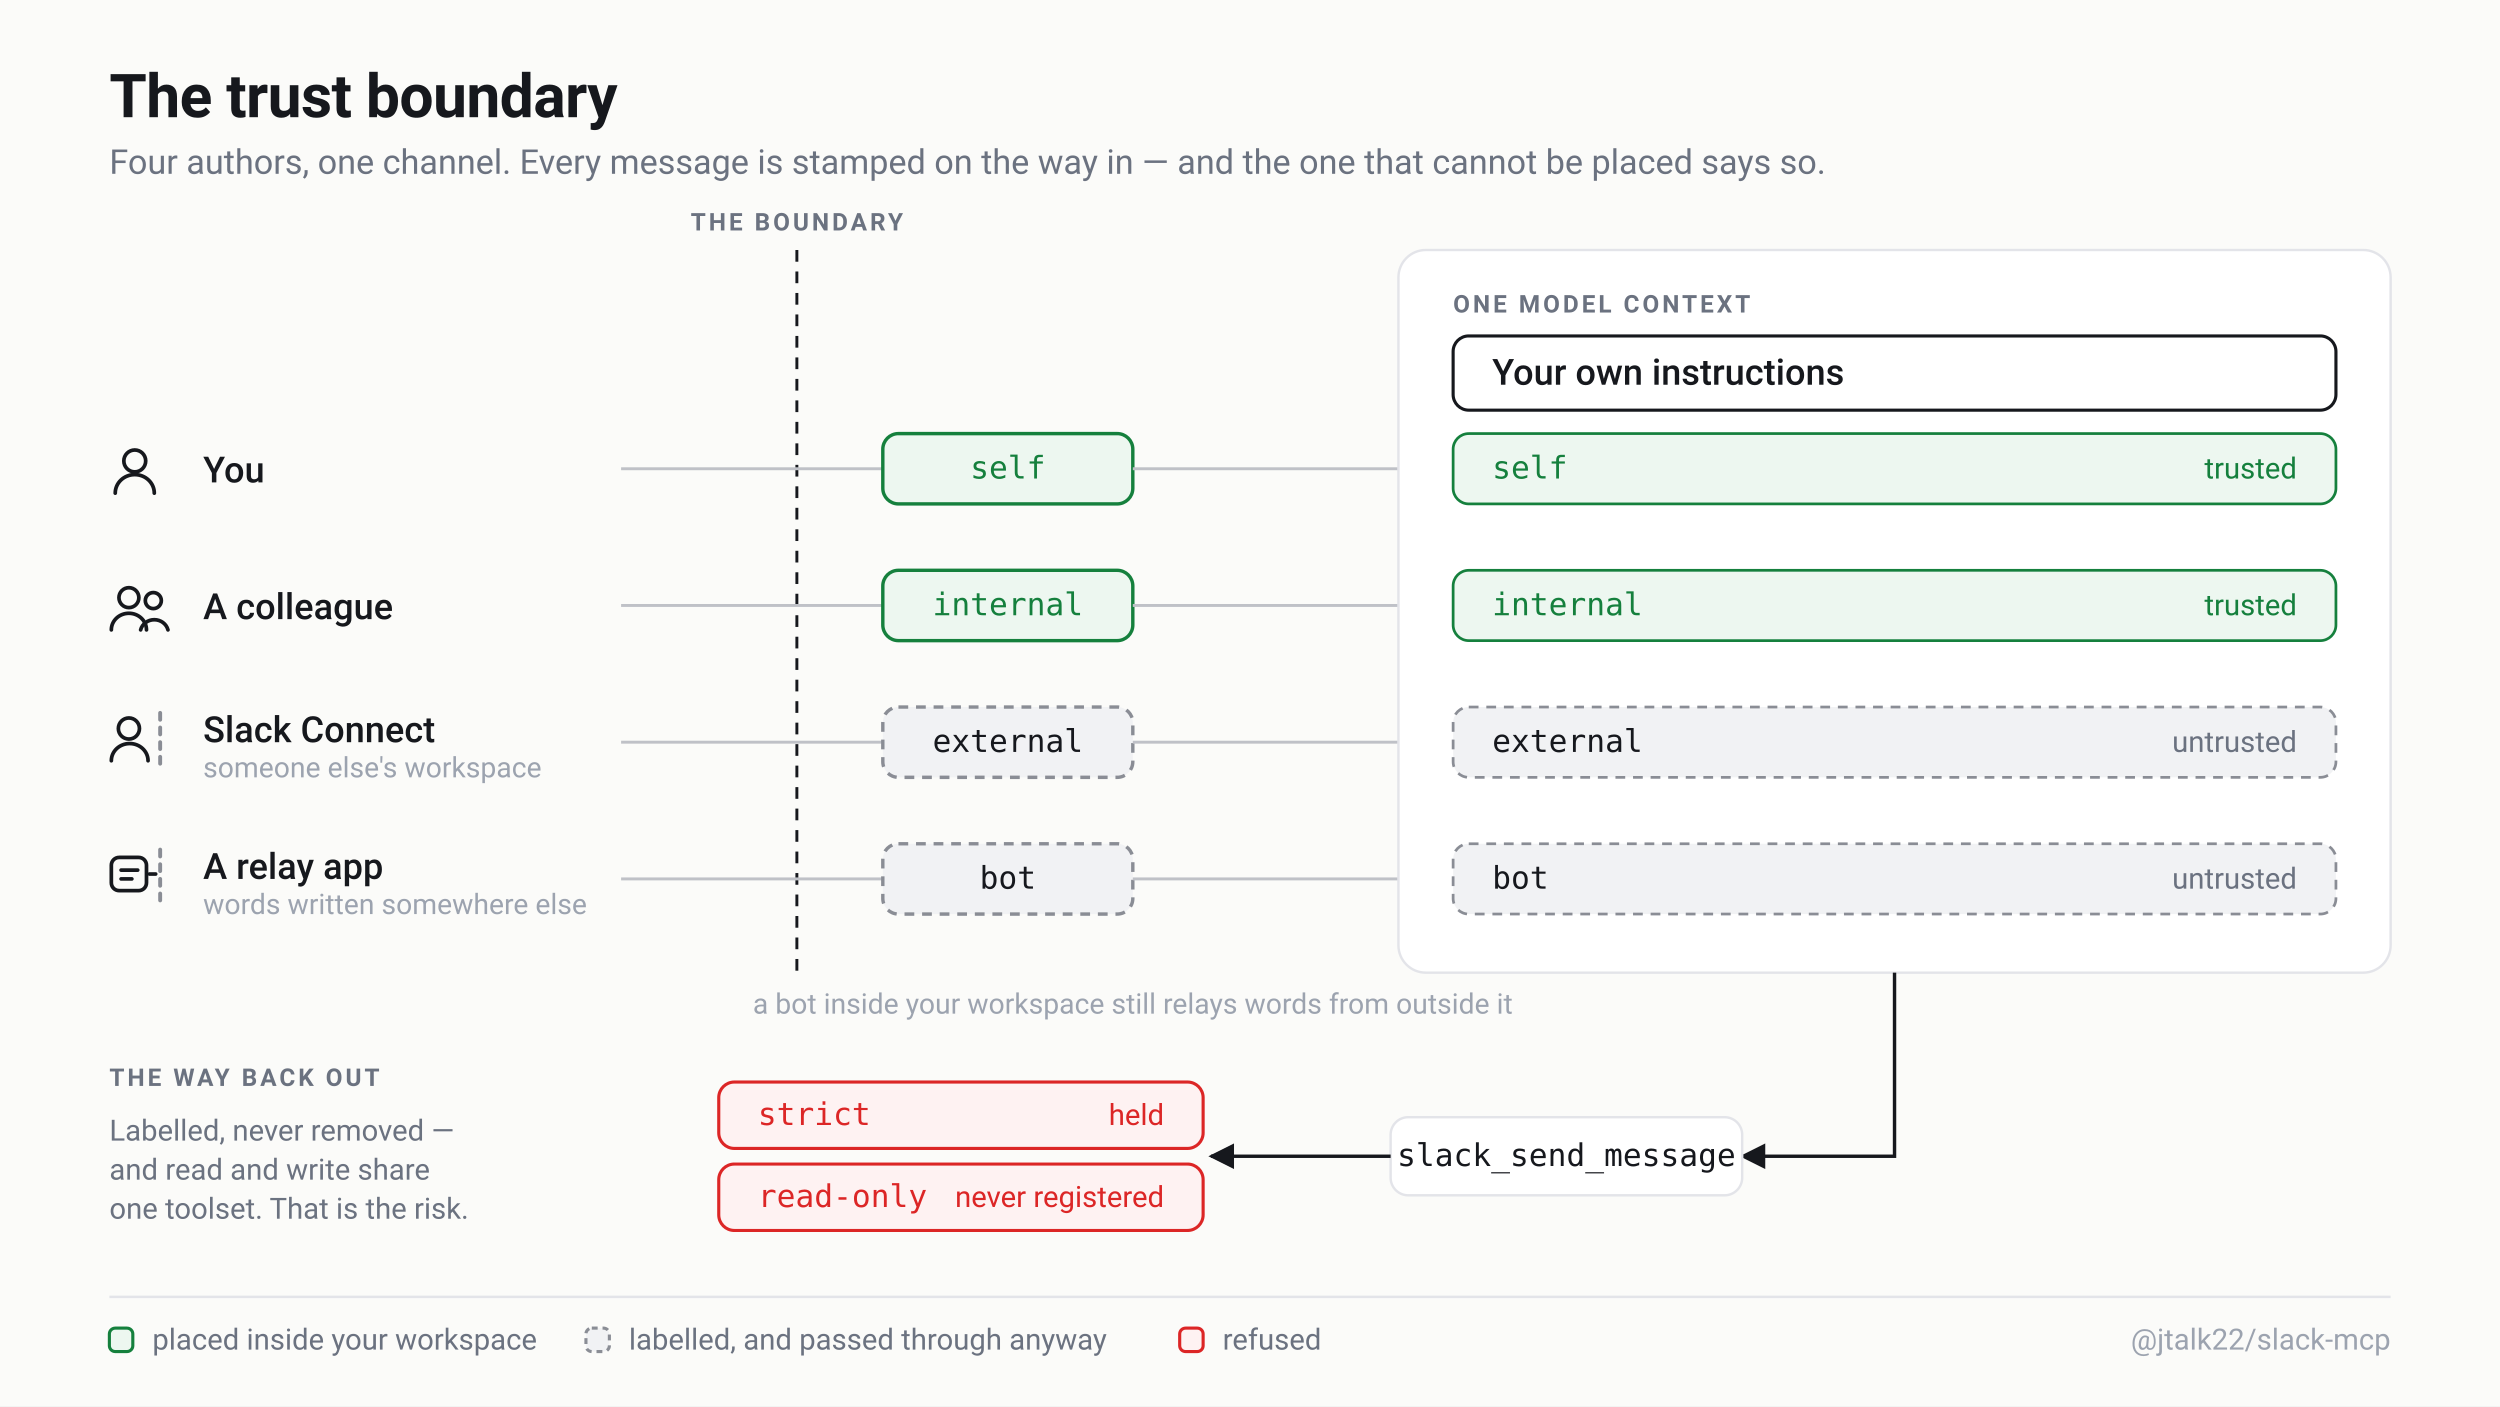
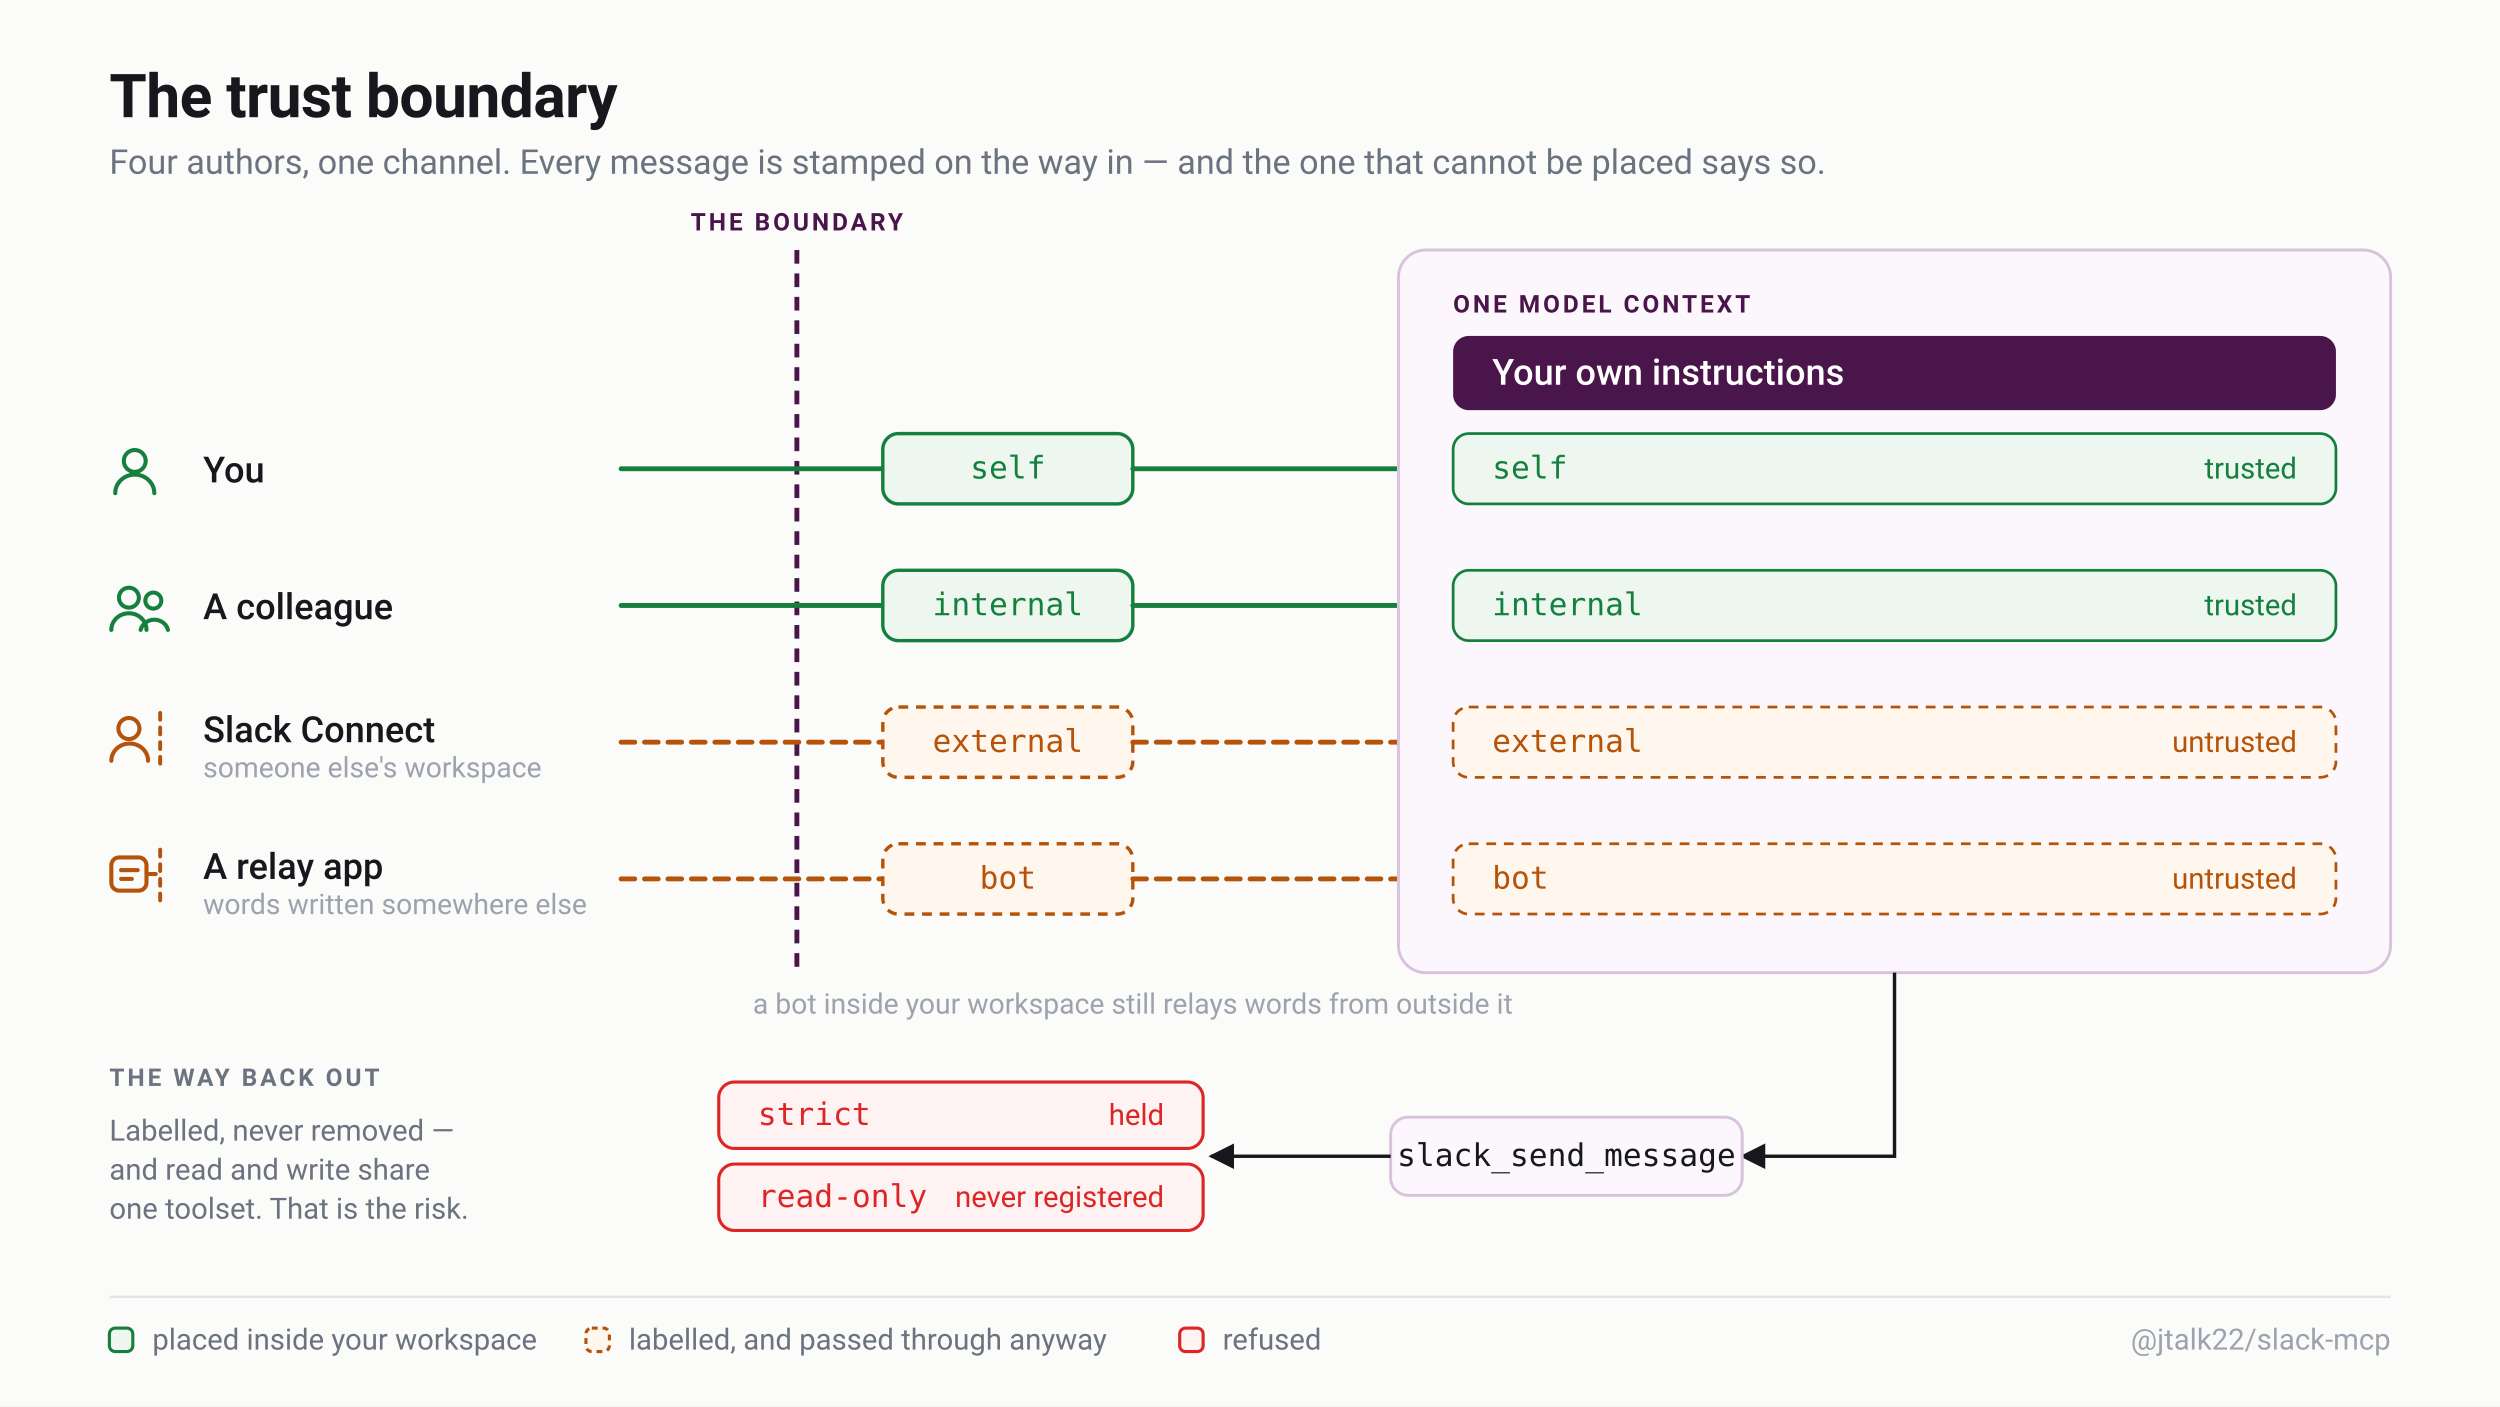
<svg xmlns="http://www.w3.org/2000/svg" viewBox="0 0 1280 720" width="1280" height="720" role="img" aria-labelledby="tb-title tb-desc">
  <defs>
    <style>
      .ground { fill: #FBFBF9; }
      .ink    { fill: #16181D; }
      .muted  { fill: #6B7280; }
      .faint  { fill: #9CA3AF; }
      .ok     { fill: #15803D; }
      .stop   { fill: #DC2626; }

      .t-title { font: 600 31px ui-sans-serif, -apple-system, "Segoe UI", Roboto, sans-serif; letter-spacing: -0.3px; }
      .t-lede  { font: 400 17.5px ui-sans-serif, -apple-system, "Segoe UI", Roboto, sans-serif; }
      .t-name  { font: 500 18.5px ui-sans-serif, -apple-system, "Segoe UI", Roboto, sans-serif; }
      .t-sub   { font: 400 14.5px ui-sans-serif, -apple-system, "Segoe UI", Roboto, sans-serif; }
      .t-chip  { font: 500 16px ui-monospace, SFMono-Regular, Menlo, monospace; }
      .t-cap   { font: 400 15px ui-sans-serif, -apple-system, "Segoe UI", Roboto, sans-serif; }
      .t-mark  { font: 600 12.5px ui-sans-serif, -apple-system, "Segoe UI", Roboto, sans-serif; letter-spacing: 1.5px; }

-       .track { stroke: #BFC1C7; stroke-width: 1.5; fill: none; }
+       .track    { stroke-width: 2.5; fill: none; stroke-linecap: round; }
+       .track.ok { stroke: #15803D; }
+       .track.pass { stroke: #B45309; stroke-dasharray: 7 5; }
+       .who.ok   { color: #15803D; }
+       .who.pass { color: #B45309; }
+       .brand    { fill: #4A154B; }
      .flow  { stroke: #16181D; stroke-width: 1.75; fill: none; }
-       .panel { fill: #FFFFFF; stroke: #E3E4E9; stroke-width: 1.25; }
+       .panel { fill: #FBF7FC; stroke: #D9C2DC; stroke-width: 1.5; }

      .chip-ok   { fill: #EDF7F0; stroke: #15803D; stroke-width: 1.75; }
-       .chip-pass { fill: #F1F2F4; stroke: #8A8D95; stroke-width: 1.75; stroke-dasharray: 5 4; }
+       .chip-pass { fill: #FFF7ED; stroke: #B45309; stroke-width: 1.75; stroke-dasharray: 5 4; }
+       .amber { fill: #B45309; }

-       .glyph { fill: none; stroke: #16181D; stroke-width: 1.9; stroke-linecap: round; stroke-linejoin: round; }
-       .wall  { stroke: #8A8D95; stroke-width: 2; stroke-linecap: round; }
+       .glyph { fill: none; stroke: currentColor; stroke-width: 2.1; stroke-linecap: round; stroke-linejoin: round; }
+       .wall  { stroke: currentColor; stroke-width: 2; stroke-linecap: round; }
    </style>
    <marker id="tb-arrow" viewBox="0 0 10 10" refX="9" refY="5" markerWidth="7.5" markerHeight="7.5" orient="auto-start-reverse">
      <path d="M 0 0 L 10 5 L 0 10 z" fill="#16181D" />
    </marker>
    <g id="g-you">
      <circle cx="13" cy="9" r="5.6" class="glyph" />
      <path d="M 3 25.5 a 10 9.5 0 0 1 20 0" class="glyph" />
    </g>
    <g id="g-colleagues">
      <circle cx="10" cy="9" r="5.1" class="glyph" />
      <path d="M 1 25.5 a 9 8.5 0 0 1 18 0" class="glyph" />
      <circle cx="22.5" cy="10.5" r="4.1" class="glyph" />
      <path d="M 16 25.5 a 7.2 6.8 0 0 1 14 0" class="glyph" />
    </g>
    <g id="g-connect">
      <circle cx="10" cy="9" r="5.4" class="glyph" />
      <path d="M 1 25.5 a 9.4 8.8 0 0 1 18.8 0" class="glyph" />
      <path d="M 26 1 L 26 27" class="wall" stroke-dasharray="3.5 4" />
    </g>
    <g id="g-relay">
      <rect x="1" y="5" width="18" height="17" rx="4" class="glyph" />
      <path d="M 6 11.5 h 8.5 M 6 16 h 5.5" class="glyph" />
      <path d="M 26 1 L 26 27" class="wall" stroke-dasharray="3.5 4" />
      <path d="M 20.5 13.5 h 3.2" class="glyph" />
    </g>
  </defs>
  <rect class="ground" width="1280" height="720" />
  <text class="t-title ink" x="56" y="60">The trust boundary</text>
  <text class="t-lede muted" x="56" y="89">Four authors, one channel. Every message is stamped on the way in — and the one that cannot be placed says so.</text>
-   <line x1="408" y1="128" x2="408" y2="498" stroke="#16181D" stroke-width="1.5" stroke-dasharray="6 5" />
-   <text class="t-mark muted" x="408" y="118" text-anchor="middle">THE BOUNDARY</text>
-   <g transform="translate(56,227)">
+   <line x1="408" y1="128" x2="408" y2="498" stroke="#4A154B" stroke-width="2.5" stroke-dasharray="7 5" />
+   <text class="t-mark brand" x="408" y="118" text-anchor="middle">THE BOUNDARY</text>
+   <g class="who ok" transform="translate(56,227)">
    <use href="#g-you" />
  </g>
  <text class="t-name ink" x="104" y="247">You</text>
-   <line class="track" x1="318" y1="240" x2="452" y2="240" />
+   <line class="track ok" x1="318" y1="240" x2="452" y2="240" />
  <rect class="chip-ok" x="452" y="222" width="128" height="36" rx="8" />
  <text class="t-chip ok" x="516" y="245" text-anchor="middle">self</text>
-   <line class="track" x1="580" y1="240" x2="716" y2="240" />
-   <g transform="translate(56,297)">
+   <line class="track ok" x1="580" y1="240" x2="716" y2="240" />
+   <g class="who ok" transform="translate(56,297)">
    <use href="#g-colleagues" />
  </g>
  <text class="t-name ink" x="104" y="317">A colleague</text>
-   <line class="track" x1="318" y1="310" x2="452" y2="310" />
+   <line class="track ok" x1="318" y1="310" x2="452" y2="310" />
  <rect class="chip-ok" x="452" y="292" width="128" height="36" rx="8" />
  <text class="t-chip ok" x="516" y="315" text-anchor="middle">internal</text>
-   <line class="track" x1="580" y1="310" x2="716" y2="310" />
-   <g transform="translate(56,364)">
+   <line class="track ok" x1="580" y1="310" x2="716" y2="310" />
+   <g class="who pass" transform="translate(56,364)">
    <use href="#g-connect" />
  </g>
  <text class="t-name ink" x="104" y="380">Slack Connect</text>
  <text class="t-sub faint" x="104" y="398">someone else's workspace</text>
-   <line class="track" x1="318" y1="380" x2="452" y2="380" />
+   <line class="track pass" x1="318" y1="380" x2="452" y2="380" />
  <rect class="chip-pass" x="452" y="362" width="128" height="36" rx="8" />
-   <text class="t-chip ink" x="516" y="385" text-anchor="middle">external</text>
-   <line class="track" x1="580" y1="380" x2="716" y2="380" />
-   <g transform="translate(56,434)">
+   <text class="t-chip amber" x="516" y="385" text-anchor="middle">external</text>
+   <line class="track pass" x1="580" y1="380" x2="716" y2="380" />
+   <g class="who pass" transform="translate(56,434)">
    <use href="#g-relay" />
  </g>
  <text class="t-name ink" x="104" y="450">A relay app</text>
  <text class="t-sub faint" x="104" y="468">words written somewhere else</text>
-   <line class="track" x1="318" y1="450" x2="452" y2="450" />
+   <line class="track pass" x1="318" y1="450" x2="452" y2="450" />
  <rect class="chip-pass" x="452" y="432" width="128" height="36" rx="8" />
-   <text class="t-chip ink" x="516" y="455" text-anchor="middle">bot</text>
-   <line class="track" x1="580" y1="450" x2="716" y2="450" />
+   <text class="t-chip amber" x="516" y="455" text-anchor="middle">bot</text>
+   <line class="track pass" x1="580" y1="450" x2="716" y2="450" />
  <text class="t-sub faint" x="580" y="519" text-anchor="middle">a bot inside your workspace still relays words from outside it</text>
  <rect class="panel" x="716" y="128" width="508" height="370" rx="14" />
-   <text class="t-mark muted" x="744" y="160">ONE MODEL CONTEXT</text>
-   <rect x="744" y="172" width="452" height="38" rx="8" fill="#FFFFFF" stroke="#16181D" stroke-width="1.6" />
-   <text class="t-name ink" x="764" y="197">Your own instructions</text>
+   <text class="t-mark brand" x="744" y="160">ONE MODEL CONTEXT</text>
+   <rect x="744" y="172" width="452" height="38" rx="8" fill="#4A154B" />
+   <text class="t-name" x="764" y="197" fill="#FFFFFF">Your own instructions</text>
  <rect x="744" y="222" width="452" height="36" rx="8" fill="#EDF7F0" stroke="#15803D" stroke-width="1.4" />
  <text class="t-chip ok" x="764" y="245">self</text>
  <text class="t-cap ok" x="1176" y="245" text-anchor="end">trusted</text>
  <rect x="744" y="292" width="452" height="36" rx="8" fill="#EDF7F0" stroke="#15803D" stroke-width="1.4" />
  <text class="t-chip ok" x="764" y="315">internal</text>
  <text class="t-cap ok" x="1176" y="315" text-anchor="end">trusted</text>
-   <rect x="744" y="362" width="452" height="36" rx="8" fill="#F1F2F4" stroke="#8A8D95" stroke-width="1.4" stroke-dasharray="5 4" />
-   <text class="t-chip ink" x="764" y="385">external</text>
-   <text class="t-cap muted" x="1176" y="385" text-anchor="end">untrusted</text>
-   <rect x="744" y="432" width="452" height="36" rx="8" fill="#F1F2F4" stroke="#8A8D95" stroke-width="1.4" stroke-dasharray="5 4" />
-   <text class="t-chip ink" x="764" y="455">bot</text>
-   <text class="t-cap muted" x="1176" y="455" text-anchor="end">untrusted</text>
+   <rect x="744" y="362" width="452" height="36" rx="8" fill="#FFF7ED" stroke="#B45309" stroke-width="1.4" stroke-dasharray="5 4" />
+   <text class="t-chip amber" x="764" y="385">external</text>
+   <text class="t-cap amber" x="1176" y="385" text-anchor="end">untrusted</text>
+   <rect x="744" y="432" width="452" height="36" rx="8" fill="#FFF7ED" stroke="#B45309" stroke-width="1.4" stroke-dasharray="5 4" />
+   <text class="t-chip amber" x="764" y="455">bot</text>
+   <text class="t-cap amber" x="1176" y="455" text-anchor="end">untrusted</text>
  <text class="t-mark muted" x="56" y="556">THE WAY BACK OUT</text>
  <text class="t-cap muted" x="56" y="584">Labelled, never removed —</text>
  <text class="t-cap muted" x="56" y="604">and read and write share</text>
  <text class="t-cap muted" x="56" y="624">one toolset. That is the risk.</text>
  <path class="flow" d="M 970 498 L 970 592 L 892 592" marker-end="url(#tb-arrow)" />
  <rect class="panel" x="712" y="572" width="180" height="40" rx="9" />
  <text class="t-chip ink" x="802" y="597" text-anchor="middle">slack_send_message</text>
  <path class="flow" d="M 712 592 L 620 592" marker-end="url(#tb-arrow)" />
  <rect x="368" y="554" width="248" height="34" rx="8" fill="#FEF2F2" stroke="#DC2626" stroke-width="1.6" />
  <text class="t-chip stop" x="388" y="576">strict</text>
  <text class="t-cap stop" x="596" y="576" text-anchor="end">held</text>
  <rect x="368" y="596" width="248" height="34" rx="8" fill="#FEF2F2" stroke="#DC2626" stroke-width="1.6" />
  <text class="t-chip stop" x="388" y="618">read-only</text>
  <text class="t-cap stop" x="596" y="618" text-anchor="end">never registered</text>
  <line x1="56" y1="664" x2="1224" y2="664" stroke="#E3E4E9" stroke-width="1.25" />
  <rect x="56" y="680" width="12" height="12" rx="3" fill="#EDF7F0" stroke="#15803D" stroke-width="1.6" />
  <text class="t-cap muted" x="78" y="691">placed inside your workspace</text>
-   <rect x="300" y="680" width="12" height="12" rx="3" fill="#F1F2F4" stroke="#8A8D95" stroke-width="1.6" stroke-dasharray="3 2.5" />
+   <rect x="300" y="680" width="12" height="12" rx="3" fill="#FFF7ED" stroke="#B45309" stroke-width="1.6" stroke-dasharray="3 2.5" />
  <text class="t-cap muted" x="322" y="691">labelled, and passed through anyway</text>
  <rect x="604" y="680" width="12" height="12" rx="3" fill="#FEF2F2" stroke="#DC2626" stroke-width="1.6" />
  <text class="t-cap muted" x="626" y="691">refused</text>
  <text class="t-cap faint" x="1224" y="691" text-anchor="end">@jtalk22/slack-mcp</text>
</svg>
